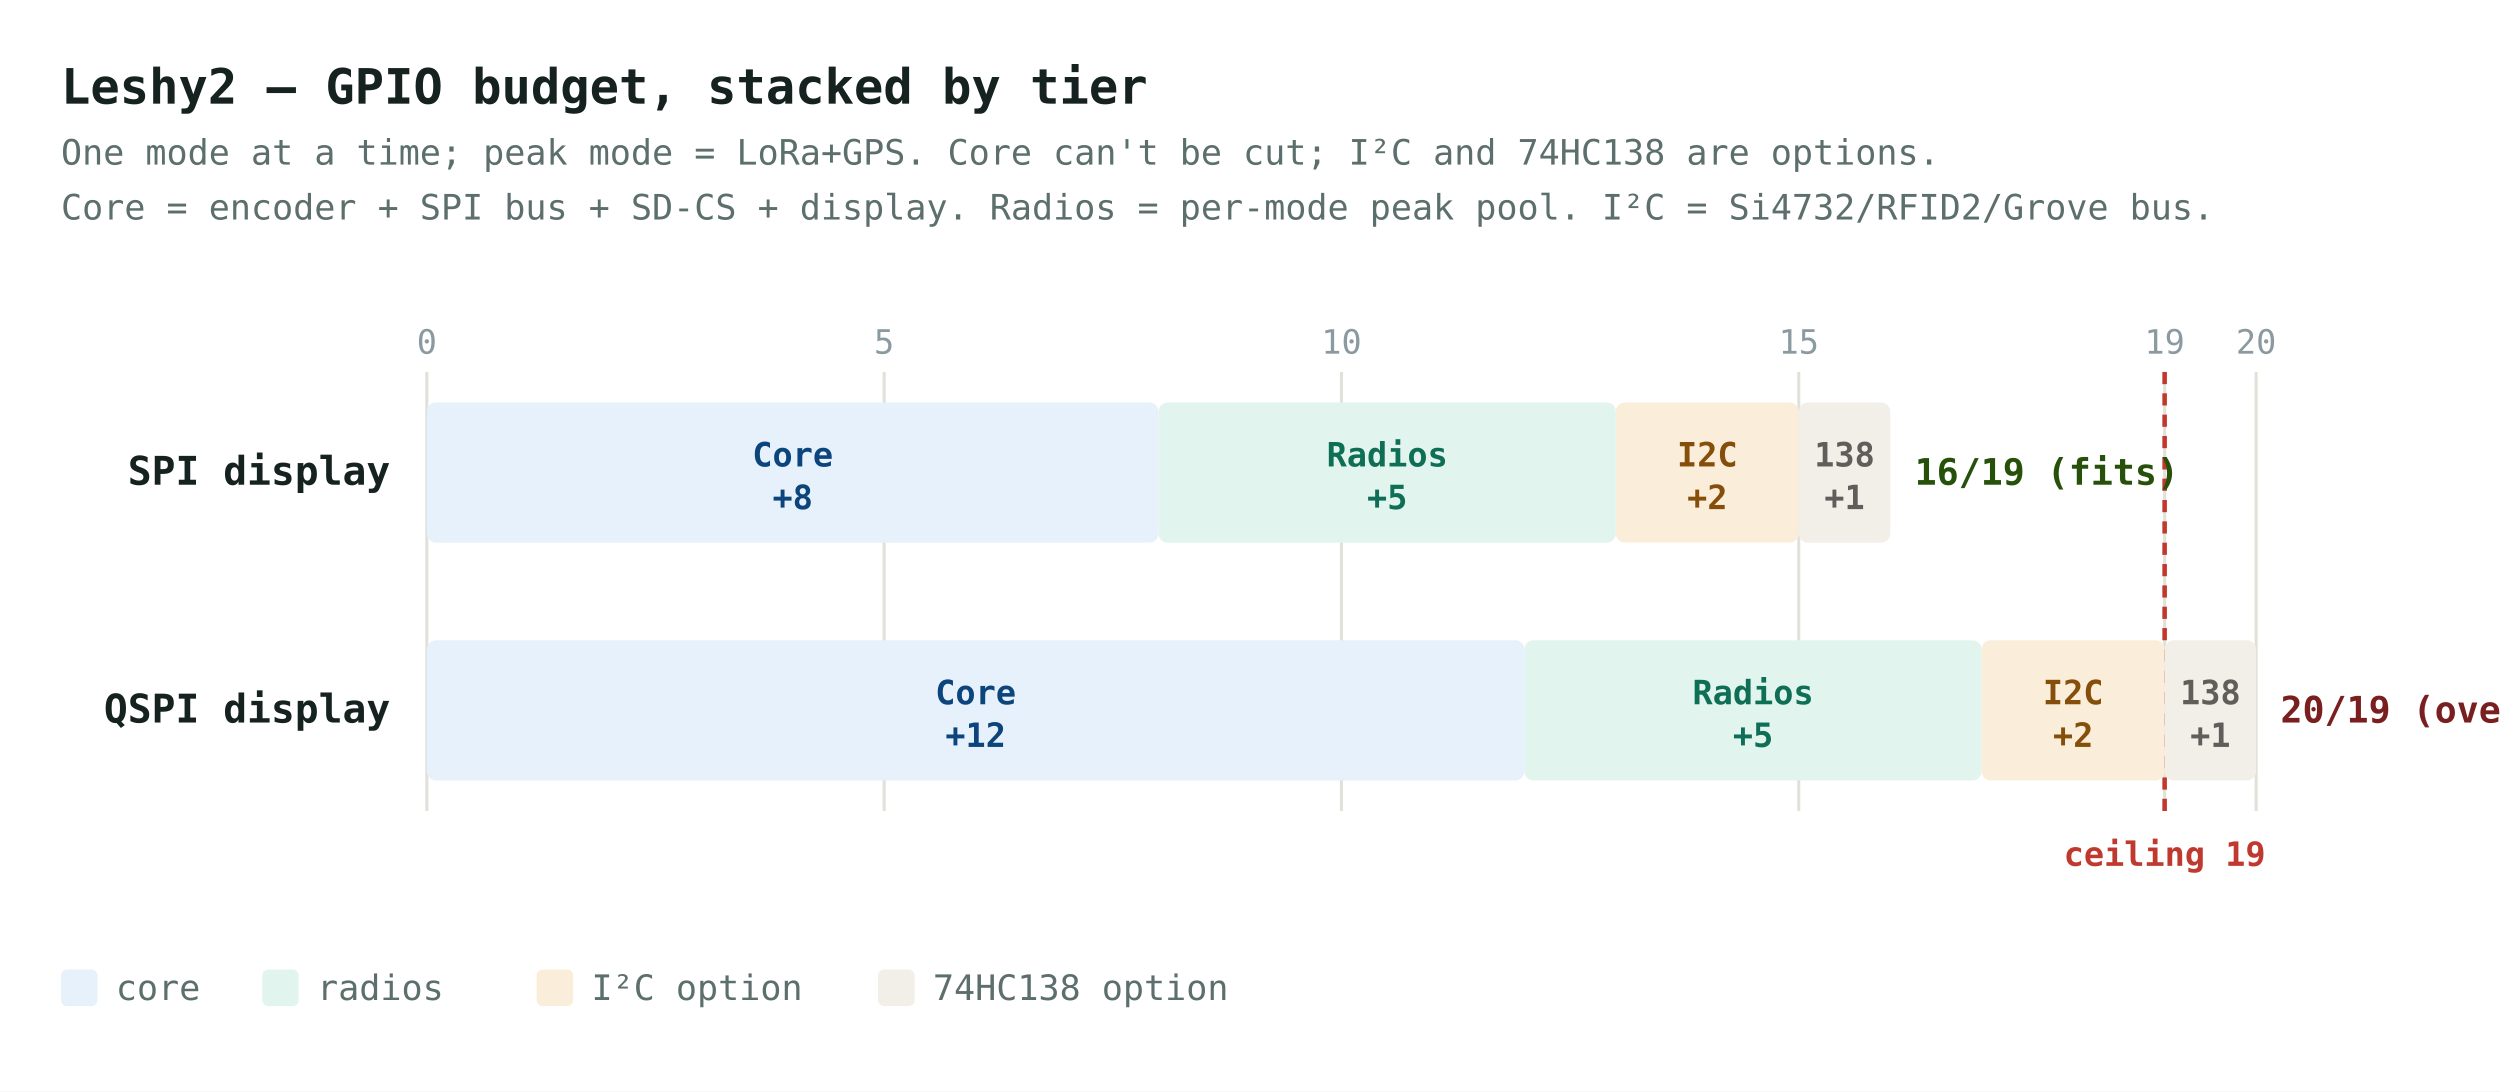
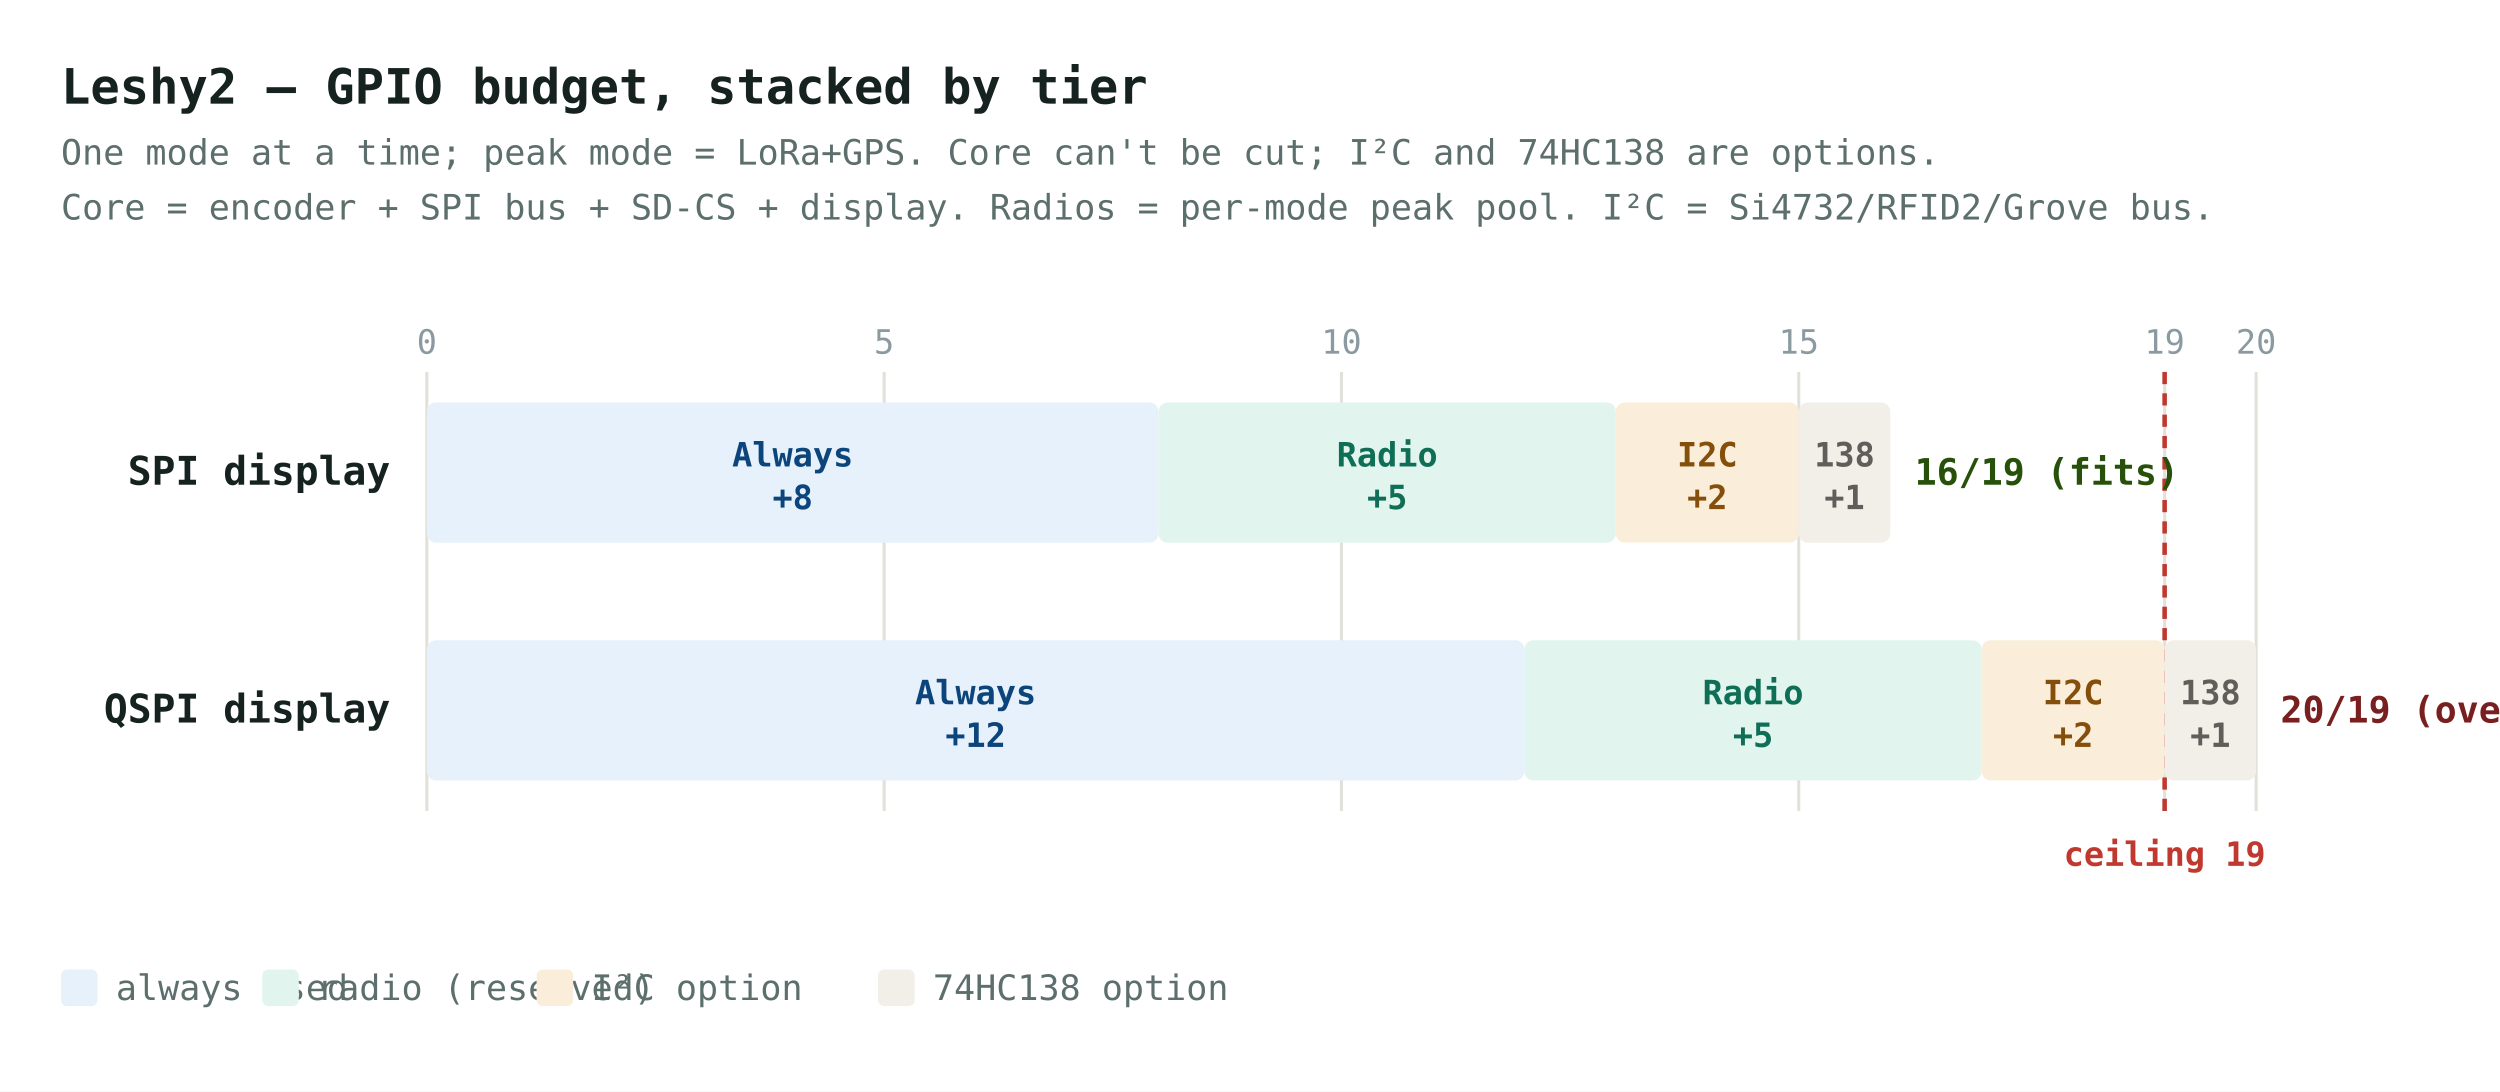
<svg xmlns="http://www.w3.org/2000/svg" viewBox="0 0 820 358" font-family="ui-monospace,'SF Mono',Menlo,Consolas,monospace">
  <style>
    .bg{fill:#ffffff}
    .title{fill:#152220;font-size:16px;font-weight:700} .sub{fill:#5c6f6c;font-size:11.5px}
    .rowlbl{fill:#152220;font-size:13px;font-weight:700} .tick{fill:#8a9aa0;font-size:11px}
    .grid{stroke:#e1e0d9;stroke-width:1} .ceil{stroke:#c0392f;stroke-width:1.5;stroke-dasharray:4 3}
    .ceillbl{fill:#c0392f;font-size:11px;font-weight:700}
    .core{fill:#e6f1fb} .coret{fill:#0c447c;font-size:11px;font-weight:700}
    .rad{fill:#e1f5ee} .radt{fill:#0f6e56;font-size:11px;font-weight:700}
    .i2c{fill:#faeeda} .i2ct{fill:#854f0b;font-size:11px;font-weight:700}
    .hc{fill:#f1efe8} .hct{fill:#5f5e5a;font-size:11px;font-weight:700}
    .tot{font-size:12px;font-weight:700} .gtot{fill:#27500a} .otot{fill:#791f1f}
    .lg{fill:#5c6f6c;font-size:11.5px}
    @media (prefers-color-scheme: dark){
      .bg{fill:#0d1518} .title{fill:#e7eff0} .sub{fill:#90a6ab} .rowlbl{fill:#e7eff0} .tick{fill:#90a6ab} .lg{fill:#90a6ab}
      .grid{stroke:#2c2c2a} .ceil{stroke:#e46a60} .ceillbl{fill:#e46a60}
      .core{fill:#042c53} .coret{fill:#b5d4f4} .rad{fill:#04342c} .radt{fill:#5dcaa5}
      .i2c{fill:#412402} .i2ct{fill:#fac775} .hc{fill:#2c2c2a} .hct{fill:#b4b2a9}
      .gtot{fill:#c0dd97} .otot{fill:#f7c1c1}
    }
  </style>
  <rect class="bg" x="0" y="0" width="820" height="358" />
  <text class="title" x="20" y="34">Leshy2 — GPIO budget, stacked by tier</text>
  <text class="sub" x="20" y="54">One mode at a time; peak mode = LoRa+GPS. Core can't be cut; I²C and 74HC138 are options.</text>
  <text class="sub" x="20" y="72">Core = encoder + SPI bus + SD-CS + display. Radios = per-mode peak pool. I²C = Si4732/RFID2/Grove bus.</text>
  <line class="grid" x1="140" y1="122" x2="140" y2="266" />
  <text class="tick" x="140" y="116" text-anchor="middle">0</text>
  <line class="grid" x1="290" y1="122" x2="290" y2="266" />
  <text class="tick" x="290" y="116" text-anchor="middle">5</text>
  <line class="grid" x1="440" y1="122" x2="440" y2="266" />
  <text class="tick" x="440" y="116" text-anchor="middle">10</text>
  <line class="grid" x1="590" y1="122" x2="590" y2="266" />
  <text class="tick" x="590" y="116" text-anchor="middle">15</text>
  <line class="grid" x1="710" y1="122" x2="710" y2="266" />
  <text class="tick" x="710" y="116" text-anchor="middle">19</text>
  <line class="grid" x1="740" y1="122" x2="740" y2="266" />
  <text class="tick" x="740" y="116" text-anchor="middle">20</text>
  <line class="ceil" x1="710" y1="122" x2="710" y2="266" />
  <text class="ceillbl" x="710" y="284" text-anchor="middle">ceiling 19</text>
  <text class="rowlbl" x="128" y="159.0" text-anchor="end">SPI display</text>
  <rect class="core" x="140" y="132" width="240" height="46" rx="3" />
-   <text class="coret" x="260.0" y="153.0" text-anchor="middle">Core</text>
+   <text class="coret" x="260.0" y="153.0" text-anchor="middle">Always</text>
  <text class="coret" x="260.0" y="167.0" text-anchor="middle" font-size="10">+8</text>
  <rect class="rad" x="380" y="132" width="150" height="46" rx="3" />
-   <text class="radt" x="455.0" y="153.0" text-anchor="middle">Radios</text>
+   <text class="radt" x="455.0" y="153.0" text-anchor="middle">Radio</text>
  <text class="radt" x="455.0" y="167.0" text-anchor="middle" font-size="10">+5</text>
  <rect class="i2c" x="530" y="132" width="60" height="46" rx="3" />
  <text class="i2ct" x="560.0" y="153.0" text-anchor="middle">I2C</text>
  <text class="i2ct" x="560.0" y="167.0" text-anchor="middle" font-size="10">+2</text>
  <rect class="hc" x="590" y="132" width="30" height="46" rx="3" />
  <text class="hct" x="605.0" y="153.0" text-anchor="middle">138</text>
  <text class="hct" x="605.0" y="167.0" text-anchor="middle" font-size="10">+1</text>
  <text class="tot gtot" x="628" y="159.0">16/19 (fits)</text>
  <text class="rowlbl" x="128" y="237.0" text-anchor="end">QSPI display</text>
  <rect class="core" x="140" y="210" width="360" height="46" rx="3" />
-   <text class="coret" x="320.0" y="231.0" text-anchor="middle">Core</text>
+   <text class="coret" x="320.0" y="231.0" text-anchor="middle">Always</text>
  <text class="coret" x="320.0" y="245.0" text-anchor="middle" font-size="10">+12</text>
  <rect class="rad" x="500" y="210" width="150" height="46" rx="3" />
-   <text class="radt" x="575.0" y="231.0" text-anchor="middle">Radios</text>
+   <text class="radt" x="575.0" y="231.0" text-anchor="middle">Radio</text>
  <text class="radt" x="575.0" y="245.0" text-anchor="middle" font-size="10">+5</text>
  <rect class="i2c" x="650" y="210" width="60" height="46" rx="3" />
  <text class="i2ct" x="680.0" y="231.0" text-anchor="middle">I2C</text>
  <text class="i2ct" x="680.0" y="245.0" text-anchor="middle" font-size="10">+2</text>
  <rect class="hc" x="710" y="210" width="30" height="46" rx="3" />
  <text class="hct" x="725.0" y="231.0" text-anchor="middle">138</text>
  <text class="hct" x="725.0" y="245.0" text-anchor="middle" font-size="10">+1</text>
  <text class="tot otot" x="748" y="237.0">20/19 (over 1)</text>
  <g>
    <rect class="core" x="20" y="318" width="12" height="12" rx="2" />
-     <text class="lg" x="38" y="328">core</text>
+     <text class="lg" x="38" y="328">always used</text>
    <rect class="rad" x="86" y="318" width="12" height="12" rx="2" />
-     <text class="lg" x="104" y="328">radios</text>
+     <text class="lg" x="104" y="328">radio (reserved)</text>
    <rect class="i2c" x="176" y="318" width="12" height="12" rx="2" />
    <text class="lg" x="194" y="328">I²C option</text>
    <rect class="hc" x="288" y="318" width="12" height="12" rx="2" />
    <text class="lg" x="306" y="328">74HC138 option</text>
  </g>
</svg>
